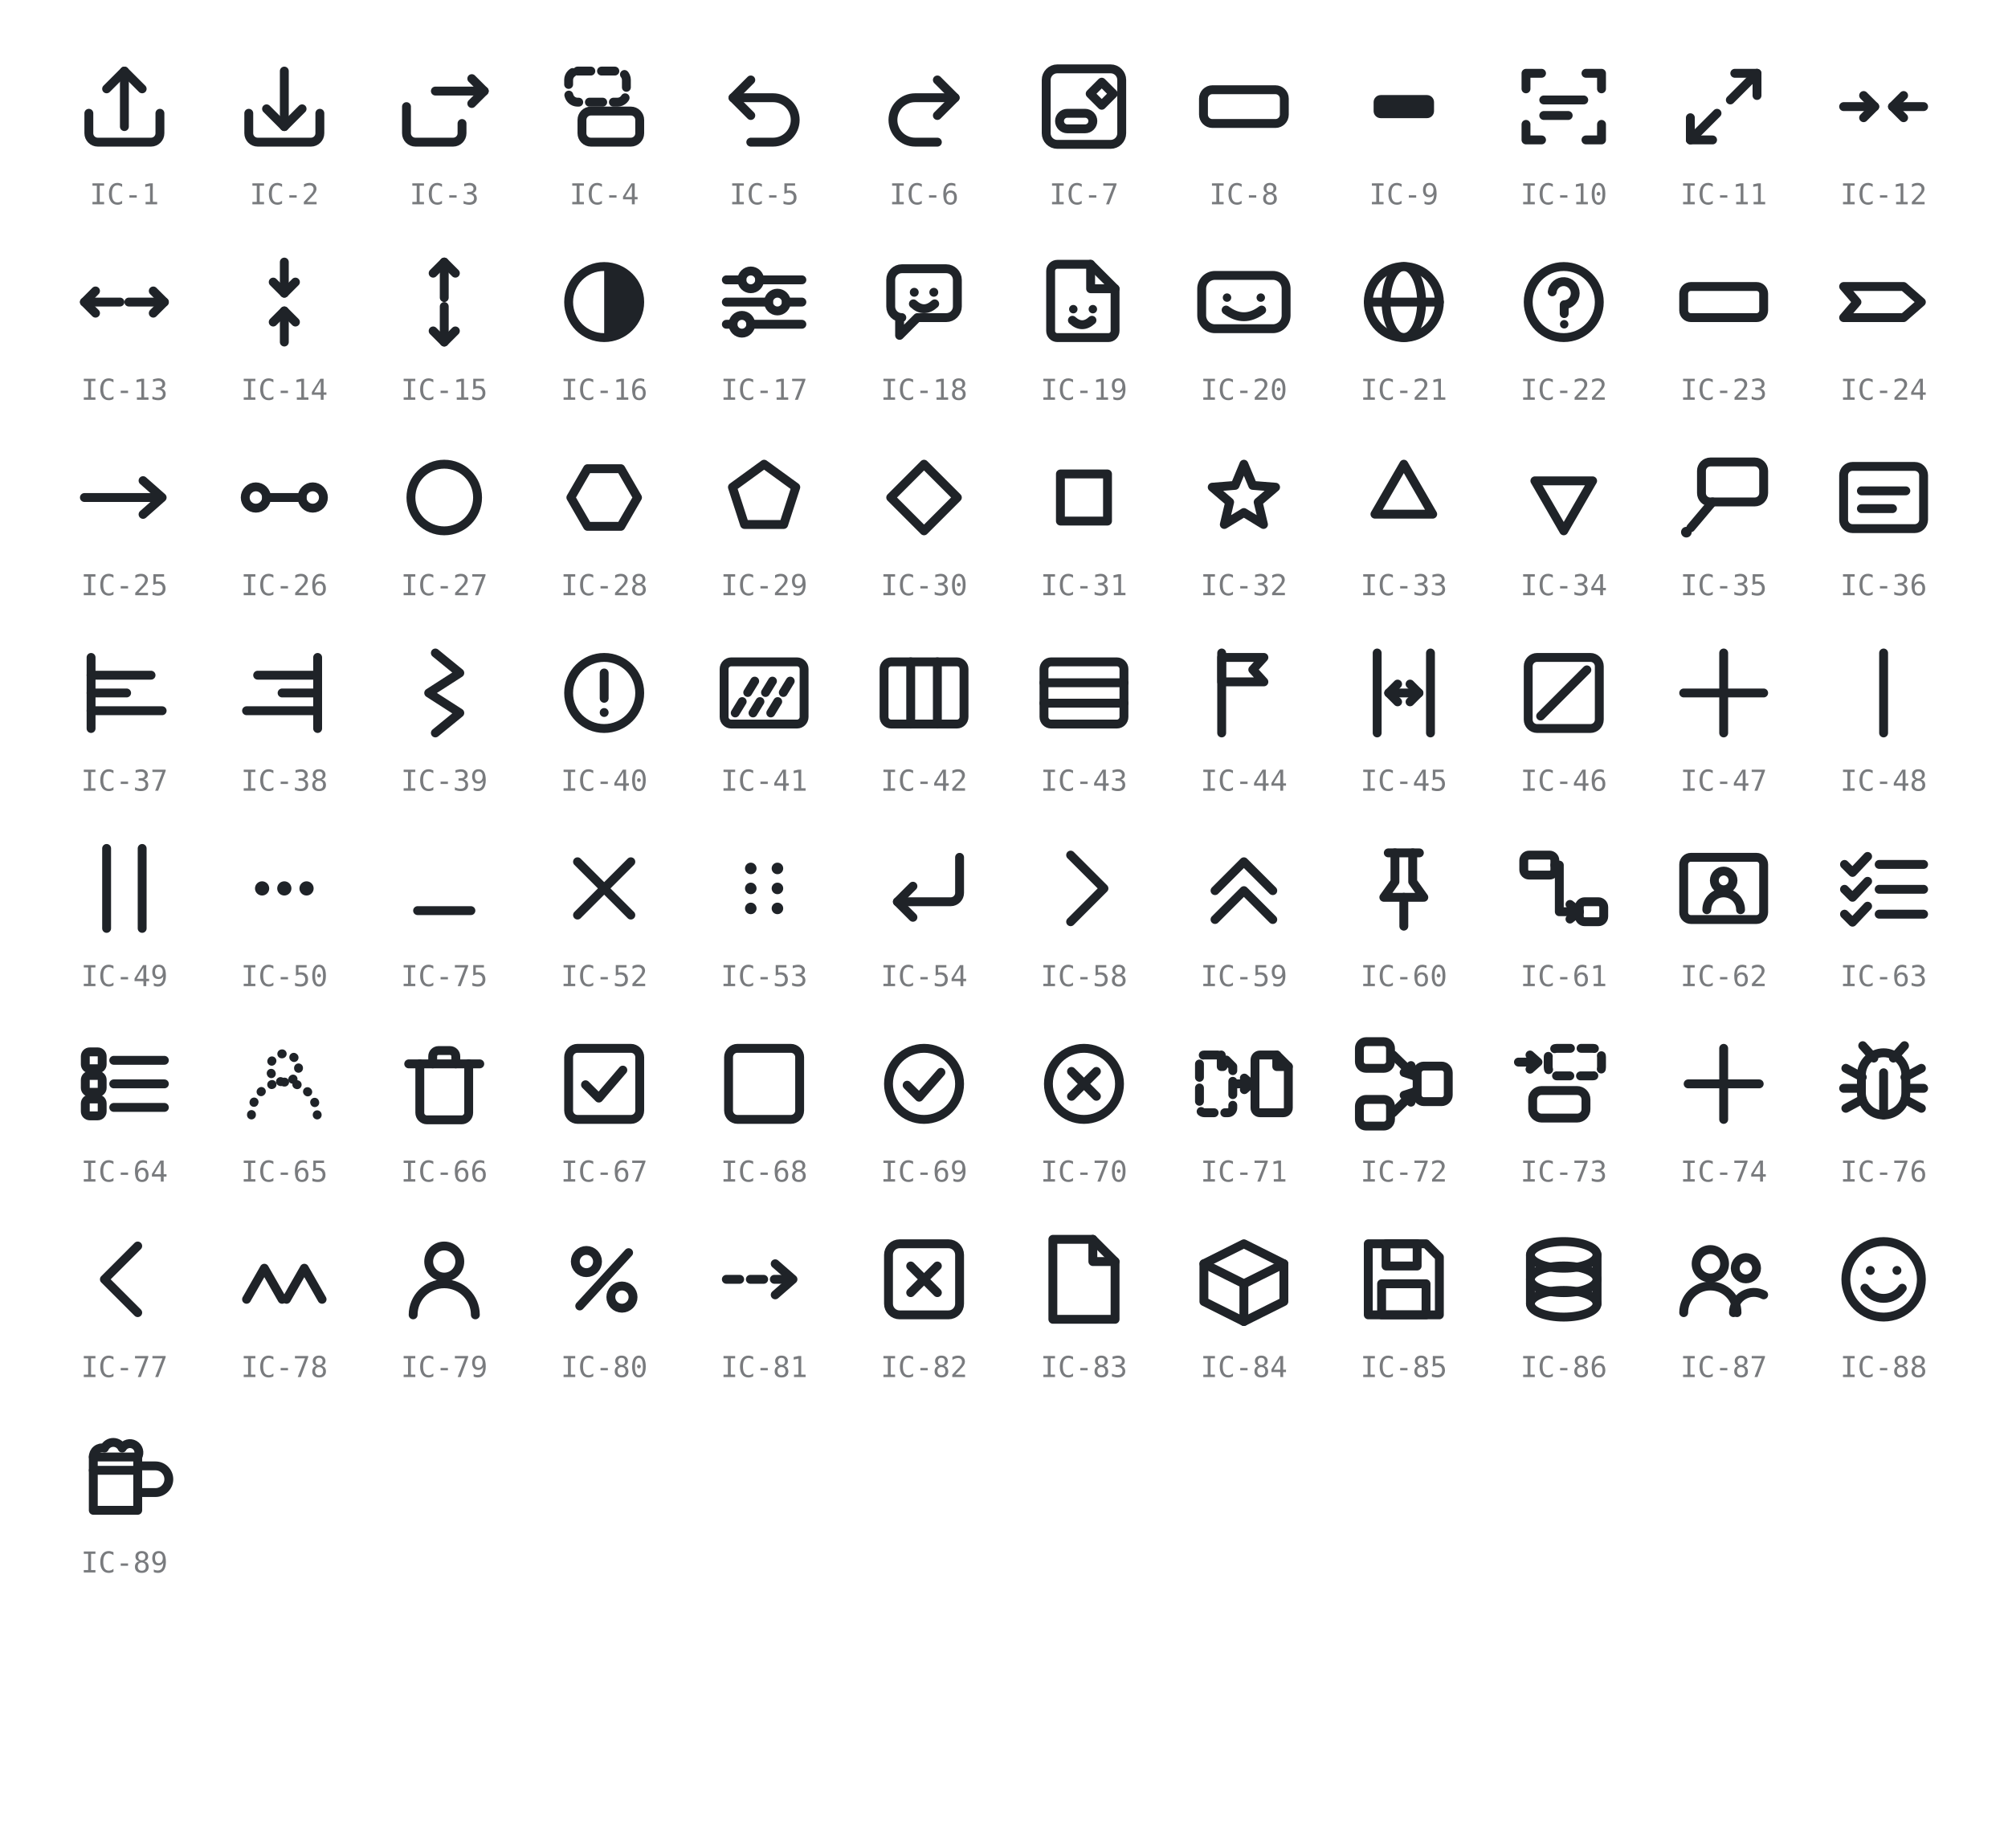
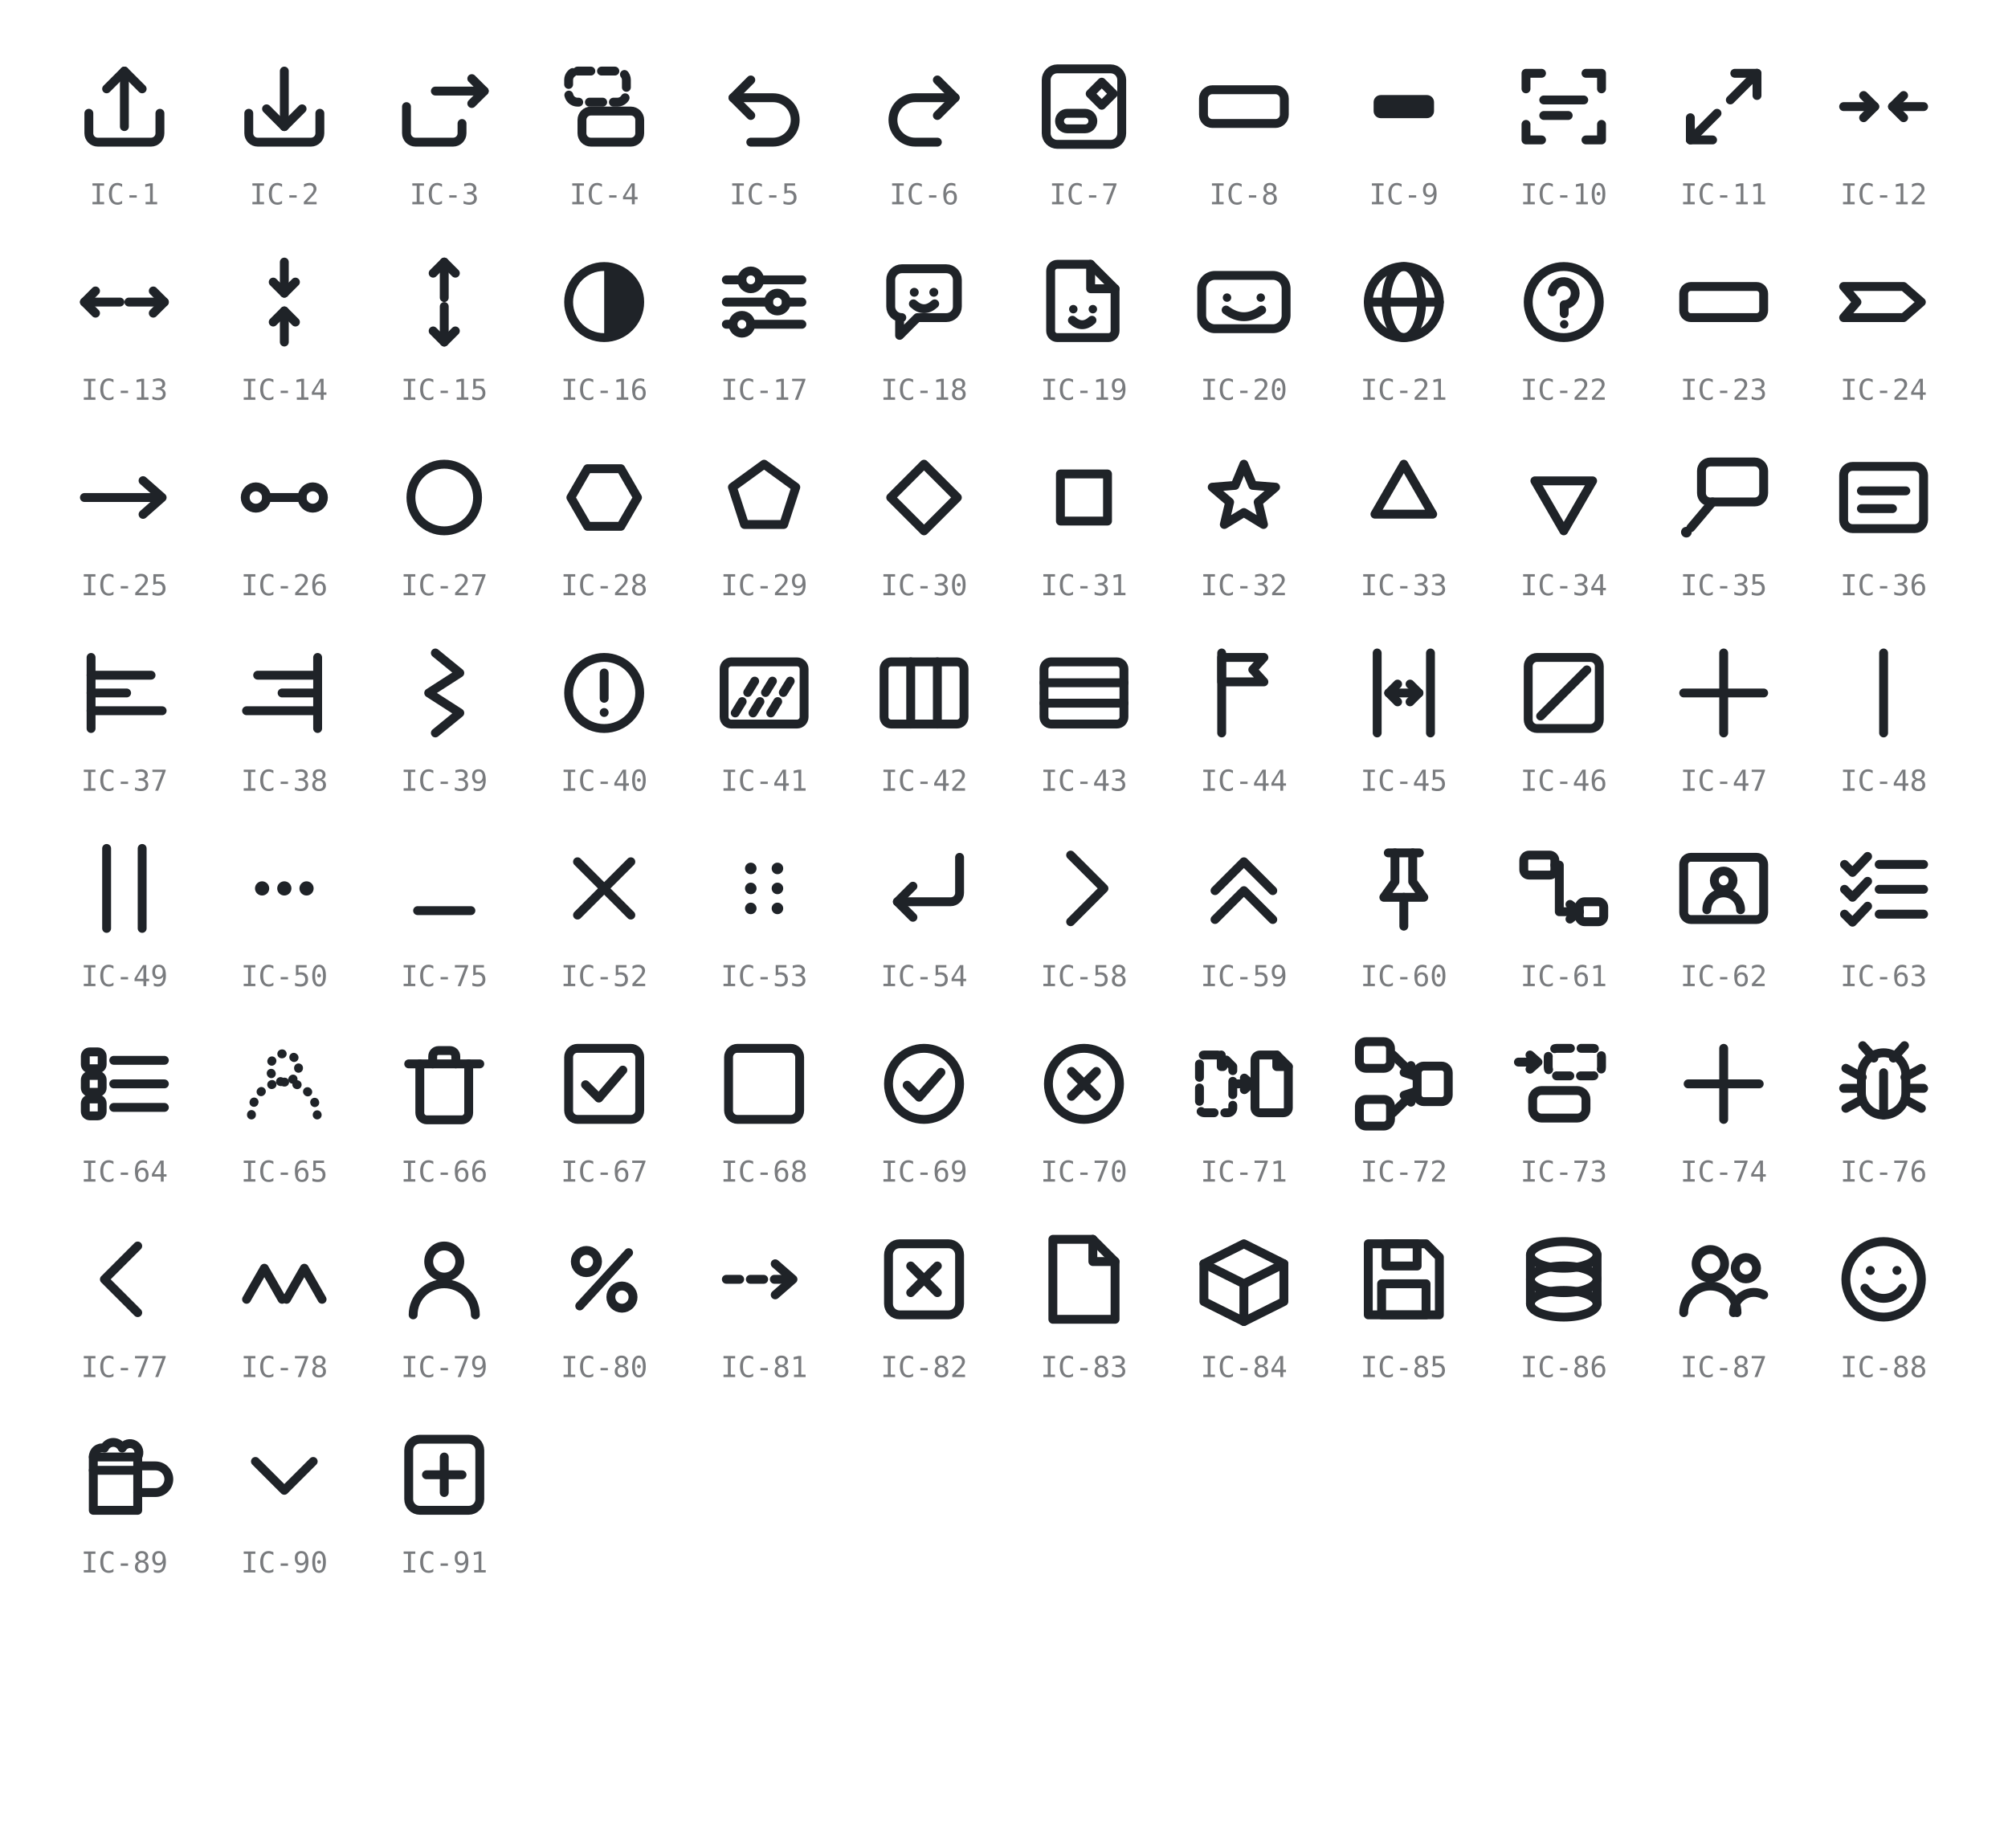
- <svg xmlns="http://www.w3.org/2000/svg" viewBox="0 0 452 416" width="452" height="416" role="img" aria-label="GRS icon glyphs IC-1 to IC-89">
+ <svg xmlns="http://www.w3.org/2000/svg" viewBox="0 0 452 416" width="452" height="416" role="img" aria-label="GRS icon glyphs IC-1 to IC-91">
  <style>
    svg { color: #1f2328; }
    @media (prefers-color-scheme: dark) { svg { color: #e6e8ea; } }
    .s { fill: none; stroke: currentColor; stroke-width: 2;
         stroke-linecap: round; stroke-linejoin: round; }
    .f { fill: currentColor; stroke: none; }
    .d { stroke-dasharray: 3 2.4; }
    .t { stroke-dasharray: 0.1 2.8; }
    .lbl { fill: currentColor; opacity: 0.6; text-anchor: middle;
           font-family: ui-monospace, SFMono-Regular, Menlo, Consolas, monospace;
           font-size: 6.5px; }
  </style>
  <g transform="translate(16 12)">
    <path class="s" d="M4 13.5 v4.5 a2 2 0 0 0 2 2 h12 a2 2 0 0 0 2 -2 v-4.5" />
    <path class="s" d="M12 16.5 V4" />
    <path class="s" d="M8 8 L12 4 L16 8" />
  </g>
  <text class="lbl" x="28" y="46">IC-1</text>
  <g transform="translate(52 12)">
    <path class="s" d="M4 13.5 v4.5 a2 2 0 0 0 2 2 h12 a2 2 0 0 0 2 -2 v-4.5" />
    <path class="s" d="M12 4 V16.5" />
    <path class="s" d="M8 12.5 L12 16.5 L16 12.5" />
  </g>
  <text class="lbl" x="64" y="46">IC-2</text>
  <g transform="translate(88 12)">
    <path class="s" d="M3.5 12 v6 a2 2 0 0 0 2 2 h8.5 a2 2 0 0 0 2 -2 v-2.2" />
    <path class="s" d="M10 8.5 H21" />
    <path class="s" d="M18.2 5.7 L21 8.5 L18.2 11.3" />
  </g>
  <text class="lbl" x="100" y="46">IC-3</text>
  <g transform="translate(124 12)">
    <rect class="s d" x="4" y="4" width="13" height="7" rx="2" />
    <rect class="s" x="7" y="13" width="13" height="7" rx="2" />
  </g>
  <text class="lbl" x="136" y="46">IC-4</text>
  <g transform="translate(160 12)">
    <path class="s" d="M5 10 H14 a5 5 0 0 1 0 10 H9" />
    <path class="s" d="M9 6 L5 10 L9 14" />
  </g>
  <text class="lbl" x="172" y="46">IC-5</text>
  <g transform="translate(196 12)">
    <path class="s" d="M19 10 H10 a5 5 0 0 0 0 10 H15" />
    <path class="s" d="M15 6 L19 10 L15 14" />
  </g>
  <text class="lbl" x="208" y="46">IC-6</text>
  <g transform="translate(232 12)">
    <rect class="s" x="3.5" y="3.5" width="17" height="17" rx="2.5" />
    <rect class="s" x="6.5" y="13.5" width="7.5" height="3.5" rx="1.75" />
    <path class="s" d="M16 6.5 L18.6 9.1 L16 11.7 L13.4 9.1 Z" />
  </g>
  <text class="lbl" x="244" y="46">IC-7</text>
  <g transform="translate(268 12)">
    <rect class="s" x="2.9" y="8.2" width="18.2" height="7.6" rx="2" />
  </g>
  <text class="lbl" x="280" y="46">IC-8</text>
  <g transform="translate(304 12)">
    <rect class="f" x="5.2" y="9.4" width="13.6" height="5.2" rx="1.6" />
  </g>
  <text class="lbl" x="316" y="46">IC-9</text>
  <g transform="translate(340 12)">
    <path class="s" d="M3.5 8 V4.5 H7" />
    <path class="s" d="M17 4.5 H20.5 V8" />
    <path class="s" d="M20.5 16 V19.5 H17" />
    <path class="s" d="M7 19.5 H3.5 V16" />
    <path class="s" d="M7.5 10.5 H16.5" />
    <path class="s" d="M7.5 14 H13" />
  </g>
  <text class="lbl" x="352" y="46">IC-10</text>
  <g transform="translate(376 12)">
    <path class="s" d="M10.5 13.5 L4.5 19.5" />
    <path class="s" d="M4.5 14.5 V19.5 H9.5" />
    <path class="s" d="M13.5 10.5 L19.5 4.5" />
    <path class="s" d="M14.5 4.5 H19.5 V9.5" />
  </g>
  <text class="lbl" x="388" y="46">IC-11</text>
  <g transform="translate(412 12)">
    <path class="s" d="M3 12 H10" />
    <path class="s" d="M7.5 9.5 L10 12 L7.5 14.5" />
    <path class="s" d="M21 12 H14" />
    <path class="s" d="M16.5 9.5 L14 12 L16.5 14.5" />
  </g>
  <text class="lbl" x="424" y="46">IC-12</text>
  <g transform="translate(16 56)">
    <path class="s" d="M11 12 H3" />
    <path class="s" d="M5.5 9.5 L3 12 L5.5 14.5" />
    <path class="s" d="M13 12 H21" />
    <path class="s" d="M18.5 9.5 L21 12 L18.5 14.5" />
  </g>
  <text class="lbl" x="28" y="90">IC-13</text>
  <g transform="translate(52 56)">
    <path class="s" d="M12 3 V10" />
    <path class="s" d="M9.5 7.5 L12 10 L14.5 7.5" />
    <path class="s" d="M12 21 V14" />
    <path class="s" d="M9.5 16.5 L12 14 L14.5 16.5" />
  </g>
  <text class="lbl" x="64" y="90">IC-14</text>
  <g transform="translate(88 56)">
    <path class="s" d="M12 11 V3" />
    <path class="s" d="M9.5 5.5 L12 3 L14.5 5.5" />
    <path class="s" d="M12 13 V21" />
    <path class="s" d="M9.5 18.5 L12 21 L14.5 18.5" />
  </g>
  <text class="lbl" x="100" y="90">IC-15</text>
  <g transform="translate(124 56)">
    <circle class="s" cx="12" cy="12" r="8" />
    <path class="f" d="M12 4 a8 8 0 0 1 0 16 Z" />
  </g>
  <text class="lbl" x="136" y="90">IC-16</text>
  <g transform="translate(160 56)">
    <path class="s" d="M3.5 7 H7" />
    <path class="s" d="M11 7 H20.5" />
    <circle class="s" cx="9" cy="7" r="2" />
    <path class="s" d="M3.5 12 H13" />
    <path class="s" d="M17 12 H20.5" />
    <circle class="s" cx="15" cy="12" r="2" />
    <path class="s" d="M3.5 17 H5" />
    <path class="s" d="M9 17 H20.5" />
    <circle class="s" cx="7" cy="17" r="2" />
  </g>
  <text class="lbl" x="172" y="90">IC-17</text>
  <g transform="translate(196 56)">
    <path class="s" d="M4.5 7 a2.5 2.5 0 0 1 2.5 -2.5 h10 a2.5 2.5 0 0 1 2.5 2.5 v6 a2.5 2.5 0 0 1 -2.5 2.5 H10.5 L6.5 19.5 V15.5 H7 A2.5 2.5 0 0 1 4.5 13 Z" />
    <circle class="f" cx="9.8" cy="9.8" r="1" />
    <circle class="f" cx="14.2" cy="9.8" r="1" />
    <path class="s" d="M9.6 12.4 q2.4 2.2 4.8 0" />
  </g>
  <text class="lbl" x="208" y="90">IC-18</text>
  <g transform="translate(232 56)">
    <path class="s" d="M6 3.5 h7.5 L19 9 v9.5 a1.5 1.5 0 0 1 -1.5 1.5 H6 a1.5 1.5 0 0 1 -1.5 -1.5 V5 A1.5 1.5 0 0 1 6 3.5 Z" />
    <path class="s" d="M13.5 3.5 V9 H19" />
    <circle class="f" cx="9.6" cy="13.6" r="0.95" />
    <circle class="f" cx="14" cy="13.6" r="0.95" />
    <path class="s" d="M9.4 16.1 q2.2 2 4.4 0" />
  </g>
  <text class="lbl" x="244" y="90">IC-19</text>
  <g transform="translate(268 56)">
    <rect class="s" x="2.5" y="6" width="19" height="12" rx="3" />
    <circle class="f" cx="8.2" cy="11" r="0.95" />
    <circle class="f" cx="15.8" cy="11" r="0.95" />
    <path class="s" d="M8 13.8 q4 3 8 0" />
  </g>
  <text class="lbl" x="280" y="90">IC-20</text>
  <g transform="translate(304 56)">
    <circle class="s" cx="12" cy="12" r="8" />
    <ellipse class="s" cx="12" cy="12" rx="4" ry="8" />
    <path class="s" d="M4 12 H20" />
  </g>
  <text class="lbl" x="316" y="90">IC-21</text>
  <g transform="translate(340 56)">
    <circle class="s" cx="12" cy="12" r="8" />
    <path class="s" d="M9.4 9.7 a2.6 2.6 0 1 1 2.7 2.9 V14.6" />
    <circle class="f" cx="12.1" cy="17" r="0.95" />
  </g>
  <text class="lbl" x="352" y="90">IC-22</text>
  <g transform="translate(376 56)">
    <rect class="s" x="3" y="8.5" width="18" height="7" rx="1.6" />
  </g>
  <text class="lbl" x="388" y="90">IC-23</text>
  <g transform="translate(412 56)">
    <path class="s" d="M3 8.5 H16.5 L20.5 12 L16.5 15.5 H3 L6 12 Z" />
  </g>
  <text class="lbl" x="424" y="90">IC-24</text>
  <g transform="translate(16 100)">
    <path class="s" d="M3 12 H20" />
    <path class="s" d="M16.2 8.2 L20.5 12 L16.2 15.8" />
  </g>
  <text class="lbl" x="28" y="134">IC-25</text>
  <g transform="translate(52 100)">
    <circle class="s" cx="5.6" cy="12" r="2.4" />
    <circle class="s" cx="18.4" cy="12" r="2.4" />
    <path class="s" d="M8 12 H16" />
  </g>
  <text class="lbl" x="64" y="134">IC-26</text>
  <g transform="translate(88 100)">
    <circle class="s" cx="12" cy="12" r="7.5" />
  </g>
  <text class="lbl" x="100" y="134">IC-27</text>
  <g transform="translate(124 100)">
    <path class="s" d="M19.5 12 L15.75 18.49 L8.25 18.49 L4.5 12 L8.25 5.51 L15.75 5.51 Z" />
  </g>
  <text class="lbl" x="136" y="134">IC-28</text>
  <g transform="translate(160 100)">
    <path class="s" d="M12 4.5 L19.13 9.68 L16.41 18.07 L7.59 18.07 L4.87 9.68 Z" />
  </g>
  <text class="lbl" x="172" y="134">IC-29</text>
  <g transform="translate(196 100)">
    <path class="s" d="M12 4.5 L19.5 12 L12 19.5 L4.5 12 Z" />
  </g>
  <text class="lbl" x="208" y="134">IC-30</text>
  <g transform="translate(232 100)">
    <rect class="s" x="6.7" y="6.7" width="10.6" height="10.6" />
  </g>
  <text class="lbl" x="244" y="134">IC-31</text>
  <g transform="translate(268 100)">
    <path class="s" d="M12 4.5 L13.98 9.27 L19.13 9.68 L15.21 13.04 L16.41 18.07 L12 15.38 L7.59 18.07 L8.79 13.04 L4.87 9.68 L10.02 9.27 Z" />
  </g>
  <text class="lbl" x="280" y="134">IC-32</text>
  <g transform="translate(304 100)">
    <path class="s" d="M12 4.5 L18.5 15.75 L5.5 15.75 Z" />
  </g>
  <text class="lbl" x="316" y="134">IC-33</text>
  <g transform="translate(340 100)">
    <path class="s" d="M12 19.5 L18.5 8.25 L5.5 8.25 Z" />
  </g>
  <text class="lbl" x="352" y="134">IC-34</text>
  <g transform="translate(376 100)">
    <rect class="s" x="7" y="4" width="14" height="9" rx="2" />
    <path class="s" d="M9.5 13 L4.6 18.8" />
    <circle class="f" cx="3.6" cy="19.8" r="1.2" />
  </g>
  <text class="lbl" x="388" y="134">IC-35</text>
  <g transform="translate(412 100)">
    <rect class="s" x="3" y="5" width="18" height="14" rx="2" />
    <path class="s" d="M7 10.5 H17" />
    <path class="s" d="M7 14.5 H14" />
  </g>
  <text class="lbl" x="424" y="134">IC-36</text>
  <g transform="translate(16 144)">
    <path class="s" d="M4.5 4 V20" />
    <path class="s" d="M4.5 8 H18" />
    <path class="s" d="M4.5 12 H12.5" />
    <path class="s" d="M4.5 16 H20.5" />
  </g>
  <text class="lbl" x="28" y="178">IC-37</text>
  <g transform="translate(52 144)">
    <path class="s" d="M19.5 4 V20" />
    <path class="s" d="M6 8 H19.5" />
    <path class="s" d="M11.5 12 H19.5" />
    <path class="s" d="M3.5 16 H19.5" />
  </g>
  <text class="lbl" x="64" y="178">IC-38</text>
  <g transform="translate(88 144)">
    <path class="s" d="M10 3 L15.5 7.5 L8.5 12 L15.5 16.5 L10 21" />
  </g>
  <text class="lbl" x="100" y="178">IC-39</text>
  <g transform="translate(124 144)">
    <circle class="s" cx="12" cy="12" r="8" />
    <path class="s" d="M12 7.5 V13.2" />
    <circle class="f" cx="12" cy="16.4" r="1" />
  </g>
  <text class="lbl" x="136" y="178">IC-40</text>
  <g transform="translate(160 144)">
    <rect class="s" x="3" y="5" width="18" height="14" rx="1.6" />
    <path class="s d" d="M5.5 16.5 L11 7.5" />
    <path class="s d" d="M9.5 16.5 L15 7.5" />
    <path class="s d" d="M13.5 16.5 L19 7.5" />
  </g>
  <text class="lbl" x="172" y="178">IC-41</text>
  <g transform="translate(196 144)">
    <rect class="s" x="3" y="5" width="18" height="14" rx="1.6" />
    <path class="s" d="M9 5 V19" />
    <path class="s" d="M15 5 V19" />
  </g>
  <text class="lbl" x="208" y="178">IC-42</text>
  <g transform="translate(232 144)">
    <rect class="s" x="3" y="5" width="18" height="14" rx="1.6" />
    <path class="s" d="M3 9.7 H21" />
    <path class="s" d="M3 14.3 H21" />
  </g>
  <text class="lbl" x="244" y="178">IC-43</text>
  <g transform="translate(268 144)">
    <path class="s" d="M7 3 V21" />
    <path class="s" d="M7 4 H16.5 L14 6.75 L16.5 9.5 H7 Z" />
  </g>
  <text class="lbl" x="280" y="178">IC-44</text>
  <g transform="translate(304 144)">
    <path class="s" d="M6 3 V21" />
    <path class="s" d="M18 3 V21" />
    <path class="s" d="M8.6 12 H15.4" />
    <path class="s" d="M10.6 10 L8.6 12 L10.6 14" />
    <path class="s" d="M13.4 10 L15.4 12 L13.4 14" />
  </g>
  <text class="lbl" x="316" y="178">IC-45</text>
  <g transform="translate(340 144)">
    <rect class="s" x="4" y="4" width="16" height="16" rx="2" />
    <path class="s" d="M6.8 17.2 L17.2 6.8" />
  </g>
  <text class="lbl" x="352" y="178">IC-46</text>
  <g transform="translate(376 144)">
    <path class="s" d="M12 3 V21" />
    <path class="s" d="M3 12 H21" />
  </g>
  <text class="lbl" x="388" y="178">IC-47</text>
  <g transform="translate(412 144)">
    <path class="s" d="M12 3 V21" />
  </g>
  <text class="lbl" x="424" y="178">IC-48</text>
  <g transform="translate(16 188)">
    <path class="s" d="M8 3 V21" />
    <path class="s" d="M16 3 V21" />
  </g>
  <text class="lbl" x="28" y="222">IC-49</text>
  <g transform="translate(52 188)">
    <circle class="f" cx="7" cy="12" r="1.6" />
    <circle class="f" cx="12" cy="12" r="1.6" />
    <circle class="f" cx="17" cy="12" r="1.6" />
  </g>
  <text class="lbl" x="64" y="222">IC-50</text>
  <g transform="translate(88 188)">
    <path class="s" d="M6 17 H18" />
  </g>
  <text class="lbl" x="100" y="222">IC-75</text>
  <g transform="translate(124 188)">
    <path class="s" d="M6 6 L18 18" />
    <path class="s" d="M18 6 L6 18" />
  </g>
  <text class="lbl" x="136" y="222">IC-52</text>
  <g transform="translate(160 188)">
    <circle class="f" cx="9" cy="7.5" r="1.3" />
    <circle class="f" cx="9" cy="12" r="1.3" />
    <circle class="f" cx="9" cy="16.5" r="1.3" />
    <circle class="f" cx="15" cy="7.5" r="1.3" />
    <circle class="f" cx="15" cy="12" r="1.3" />
    <circle class="f" cx="15" cy="16.5" r="1.3" />
  </g>
  <text class="lbl" x="172" y="222">IC-53</text>
  <g transform="translate(196 188)">
    <path class="s" d="M20 5 V13 a2 2 0 0 1 -2 2 H6" />
    <path class="s" d="M9.5 11.5 L6 15 L9.5 18.5" />
  </g>
  <text class="lbl" x="208" y="222">IC-54</text>
  <g transform="translate(232 188)">
    <path class="s" d="M9 4.5 L16.5 12 L9 19.5" />
  </g>
  <text class="lbl" x="244" y="222">IC-58</text>
  <g transform="translate(268 188)">
    <path class="s" d="M5.5 12.5 L12 6 L18.5 12.5" />
    <path class="s" d="M5.5 19 L12 12.5 L18.5 19" />
  </g>
  <text class="lbl" x="280" y="222">IC-59</text>
  <g transform="translate(304 188)">
    <path class="s" d="M8.5 4 H15.5" />
    <path class="s" d="M10 4 V10.5 L7.5 14 H16.5 L14 10.5 V4" />
    <path class="s" d="M12 14 V20.5" />
  </g>
  <text class="lbl" x="316" y="222">IC-60</text>
  <g transform="translate(340 188)">
    <rect class="s" x="3" y="4.5" width="7" height="4.5" rx="1.2" />
    <rect class="s" x="15.5" y="15" width="5.5" height="4.5" rx="1.2" />
    <path class="s" d="M10 6.75 H11 V17.25 H15.5" />
    <path class="s" d="M13.4 15.6 L15.5 17.25 L13.4 18.9" />
  </g>
  <text class="lbl" x="352" y="222">IC-61</text>
  <g transform="translate(376 188)">
    <rect class="s" x="3" y="5" width="18" height="14" rx="1.6" />
    <circle class="s" cx="12" cy="10.2" r="2.1" />
    <path class="s" d="M8.2 16.8 a3.8 3.8 0 0 1 7.6 0" />
  </g>
  <text class="lbl" x="388" y="222">IC-62</text>
  <g transform="translate(412 188)">
    <path class="s" d="M3.2 6.6 L5 8.4 L8.4 4.8" />
    <path class="s" d="M11 6.6 H21" />
    <path class="s" d="M3.2 12.2 L5 14 L8.4 10.4" />
    <path class="s" d="M11 12.2 H21" />
    <path class="s" d="M3.2 17.8 L5 19.6 L8.4 16" />
    <path class="s" d="M11 17.8 H21" />
  </g>
  <text class="lbl" x="424" y="222">IC-63</text>
  <g transform="translate(16 232)">
    <rect class="s" x="3.2" y="4.8" width="3.8" height="3.8" rx="1" />
    <path class="s" d="M9.6 6.7 H21" />
    <rect class="s" x="3.2" y="10.1" width="3.8" height="3.8" rx="1" />
    <path class="s" d="M9.6 12 H21" />
    <rect class="s" x="3.2" y="15.4" width="3.8" height="3.8" rx="1" />
    <path class="s" d="M9.6 17.3 H21" />
  </g>
  <text class="lbl" x="28" y="266">IC-64</text>
  <g transform="translate(52 232)">
    <circle class="s t" cx="12" cy="8.4" r="3.2" />
    <path class="s t" d="M4.6 19 a7.4 7.4 0 0 1 14.8 0" />
  </g>
  <text class="lbl" x="64" y="266">IC-65</text>
  <g transform="translate(88 232)">
    <path class="s" d="M4 7.5 H20" />
    <path class="s" d="M9.4 7.5 V5.8 a1.3 1.3 0 0 1 1.3 -1.3 h2.6 a1.3 1.3 0 0 1 1.3 1.3 V7.5" />
    <path class="s" d="M6.5 7.5 v11 a1.6 1.6 0 0 0 1.6 1.6 h7.8 a1.6 1.6 0 0 0 1.6 -1.6 V7.5" />
  </g>
  <text class="lbl" x="100" y="266">IC-66</text>
  <g transform="translate(124 232)">
    <rect class="s" x="4" y="4" width="16" height="16" rx="2" />
    <path class="s" d="M7.8 12.2 L10.8 15.2 L16.2 8.9" />
  </g>
  <text class="lbl" x="136" y="266">IC-67</text>
  <g transform="translate(160 232)">
    <rect class="s" x="4" y="4" width="16" height="16" rx="2" />
  </g>
  <text class="lbl" x="172" y="266">IC-68</text>
  <g transform="translate(196 232)">
    <circle class="s" cx="12" cy="12" r="8" />
    <path class="s" d="M8.2 12.3 L10.9 15 L15.8 9.4" />
  </g>
  <text class="lbl" x="208" y="266">IC-69</text>
  <g transform="translate(232 232)">
    <circle class="s" cx="12" cy="12" r="8" />
    <path class="s" d="M9.2 9.2 L14.8 14.8" />
    <path class="s" d="M14.8 9.2 L9.2 14.8" />
  </g>
  <text class="lbl" x="244" y="266">IC-70</text>
  <g transform="translate(268 232)">
    <path class="s d" d="M3.1 5.5 H6.9 L9.5 8.1 V17.4 a1.1 1.1 0 0 1 -1.1 1.1 H3.1 a1.1 1.1 0 0 1 -1.1 -1.1 V6.6 a1.1 1.1 0 0 1 1.1 -1.1 Z" />
    <path class="s d" d="M6.9 5.5 V8.1 H9.5" />
    <path class="s" d="M15.6 5.5 H19.4 L22 8.1 V17.4 a1.1 1.1 0 0 1 -1.1 1.1 H15.6 a1.1 1.1 0 0 1 -1.1 -1.1 V6.6 a1.1 1.1 0 0 1 1.1 -1.1 Z" />
    <path class="s" d="M19.4 5.5 V8.1 H22" />
    <path class="s" d="M10.2 12 H13.4" />
    <path class="s" d="M12.1 10.7 L13.6 12 L12.1 13.3" />
  </g>
  <text class="lbl" x="280" y="266">IC-71</text>
  <g transform="translate(304 232)">
    <rect class="s" x="2" y="2.5" width="7" height="6" rx="1.5" />
    <rect class="s" x="2" y="15.5" width="7" height="6" rx="1.5" />
    <rect class="s" x="15" y="8" width="7" height="8" rx="1.5" />
    <path class="s" d="M9.6 5.5 L14.4 10.2" />
    <path class="s" d="M12.07 9.44 L14.4 10.2 L13.61 7.88" />
    <path class="s" d="M9.6 18.5 L14.4 13.8" />
    <path class="s" d="M13.61 16.12 L14.4 13.8 L12.07 14.56" />
  </g>
  <text class="lbl" x="316" y="266">IC-72</text>
  <g transform="translate(340 232)">
    <rect class="s d" x="8.5" y="4" width="12" height="6.2" rx="2" />
    <rect class="s" x="5" y="13.5" width="12" height="6.2" rx="2" />
    <path class="s" d="M1.8 7.1 H6" />
    <path class="s" d="M4.4 5.5 L6.2 7.1 L4.4 8.7" />
  </g>
  <text class="lbl" x="352" y="266">IC-73</text>
  <g transform="translate(376 232)">
    <path class="s" d="M4 12 H20" />
    <path class="s" d="M12 4 V20" />
  </g>
  <text class="lbl" x="388" y="266">IC-74</text>
  <g transform="translate(412 232)">
    <path class="s" d="M7 10 a5 5 0 0 1 10 0 v4 a5 5 0 0 1 -10 0 Z" />
    <path class="s" d="M12 9.5 V19" />
    <path class="s" d="M9.8 6.2 L7.3 3.4" />
    <path class="s" d="M14.2 6.2 L16.7 3.4" />
    <path class="s" d="M7.2 10.5 L3.5 8.5" />
    <path class="s" d="M6.8 13 L3 13" />
    <path class="s" d="M7.2 15.5 L3.5 17.5" />
    <path class="s" d="M16.8 10.5 L20.5 8.5" />
    <path class="s" d="M17.2 13 L21 13" />
    <path class="s" d="M16.8 15.5 L20.5 17.5" />
  </g>
  <text class="lbl" x="424" y="266">IC-76</text>
  <g transform="translate(16 276)">
    <path class="s" d="M15 4.5 L7.5 12 L15 19.5" />
  </g>
  <text class="lbl" x="28" y="310">IC-77</text>
  <g transform="translate(52 276)">
    <path class="s" d="M3.5 16.5 L7.5 9.5 L11.5 16.5" />
    <path class="s" d="M12.5 16.5 L16.5 9.5 L20.5 16.5" />
  </g>
  <text class="lbl" x="64" y="310">IC-78</text>
  <g transform="translate(88 276)">
    <circle class="s" cx="12" cy="8" r="3.5" />
    <path class="s" d="M5 20 a7 7 0 0 1 14 0" />
  </g>
  <text class="lbl" x="100" y="310">IC-79</text>
  <g transform="translate(124 276)">
    <path class="s" d="M17.5 6 L6.5 18" />
    <circle class="s" cx="8" cy="8" r="2.5" />
    <circle class="s" cx="16" cy="16" r="2.5" />
  </g>
  <text class="lbl" x="136" y="310">IC-80</text>
  <g transform="translate(160 276)">
    <path class="s d" d="M3.5 12 H17" />
    <path class="s" d="M14.5 8.5 L18.5 12 L14.5 15.5" />
  </g>
  <text class="lbl" x="172" y="310">IC-81</text>
  <g transform="translate(196 276)">
    <rect class="s" x="4" y="4" width="16" height="16" rx="2.5" />
    <path class="s" d="M9 9 L15 15" />
    <path class="s" d="M15 9 L9 15" />
  </g>
  <text class="lbl" x="208" y="310">IC-82</text>
  <g transform="translate(232 276)">
    <path class="s" d="M5 3 H14 L19 8 V21 H5 Z" />
    <path class="s" d="M14 3 V8 H19" />
  </g>
  <text class="lbl" x="244" y="310">IC-83</text>
  <g transform="translate(268 276)">
    <path class="s" d="M3 8.5 L12 4 L21 8.5 V17 L12 21.5 L3 17 Z" />
    <path class="s" d="M3 8.5 L12 13 L21 8.5" />
    <path class="s" d="M12 13 V21.5" />
  </g>
  <text class="lbl" x="280" y="310">IC-84</text>
  <g transform="translate(304 276)">
    <path class="s" d="M4 4 H17 L20 7 V20 H4 Z" />
    <rect class="s" x="8" y="4" width="7" height="5" />
    <rect class="s" x="7" y="13" width="10" height="7" />
  </g>
  <text class="lbl" x="316" y="310">IC-85</text>
  <g transform="translate(340 276)">
    <ellipse class="s" cx="12" cy="6.5" rx="7.5" ry="3" />
    <path class="s" d="M4.5 6.5 V17.5" />
    <path class="s" d="M19.5 6.5 V17.5" />
    <ellipse class="s" cx="12" cy="12" rx="7.5" ry="3" />
    <ellipse class="s" cx="12" cy="17.5" rx="7.5" ry="3" />
  </g>
  <text class="lbl" x="352" y="310">IC-86</text>
  <g transform="translate(376 276)">
    <circle class="s" cx="9" cy="8.5" r="3.2" />
    <path class="s" d="M3 19.5 a6 6 0 0 1 12 0" />
    <circle class="s" cx="17" cy="9.5" r="2.4" />
    <path class="s" d="M14.2 19.5 a4.6 4.6 0 0 1 6.8-4" />
  </g>
  <text class="lbl" x="388" y="310">IC-87</text>
  <g transform="translate(412 276)">
    <circle class="s" cx="12" cy="12" r="8.5" />
    <circle class="f" cx="9" cy="10" r="1" />
    <circle class="f" cx="15" cy="10" r="1" />
    <path class="s" d="M7.8 14 a5 5 0 0 0 8.4 0" />
  </g>
  <text class="lbl" x="424" y="310">IC-88</text>
  <g transform="translate(16 320)">
    <path class="s" d="M5 8 H15 V20 H5 Z" />
    <path class="s" d="M15 10 H19 a2 2 0 0 1 0 6 H15" />
    <path class="s" d="M5 11 H15" />
    <path class="s" d="M5 8 a2 2 0 0 1 2.5-2 a2.2 2.2 0 0 1 4 0 a2 2 0 0 1 3.5 2" />
  </g>
  <text class="lbl" x="28" y="354">IC-89</text>
+   <g transform="translate(52 320)">
+     <path class="s" d="M5.5 9 L12 15.5 L18.5 9" />
+   </g>
+   <text class="lbl" x="64" y="354">IC-90</text>
+   <g transform="translate(88 320)">
+     <rect class="s" x="4" y="4" width="16" height="16" rx="2.5" />
+     <path class="s" d="M12 8 V16" />
+     <path class="s" d="M8 12 H16" />
+   </g>
+   <text class="lbl" x="100" y="354">IC-91</text>
</svg>
